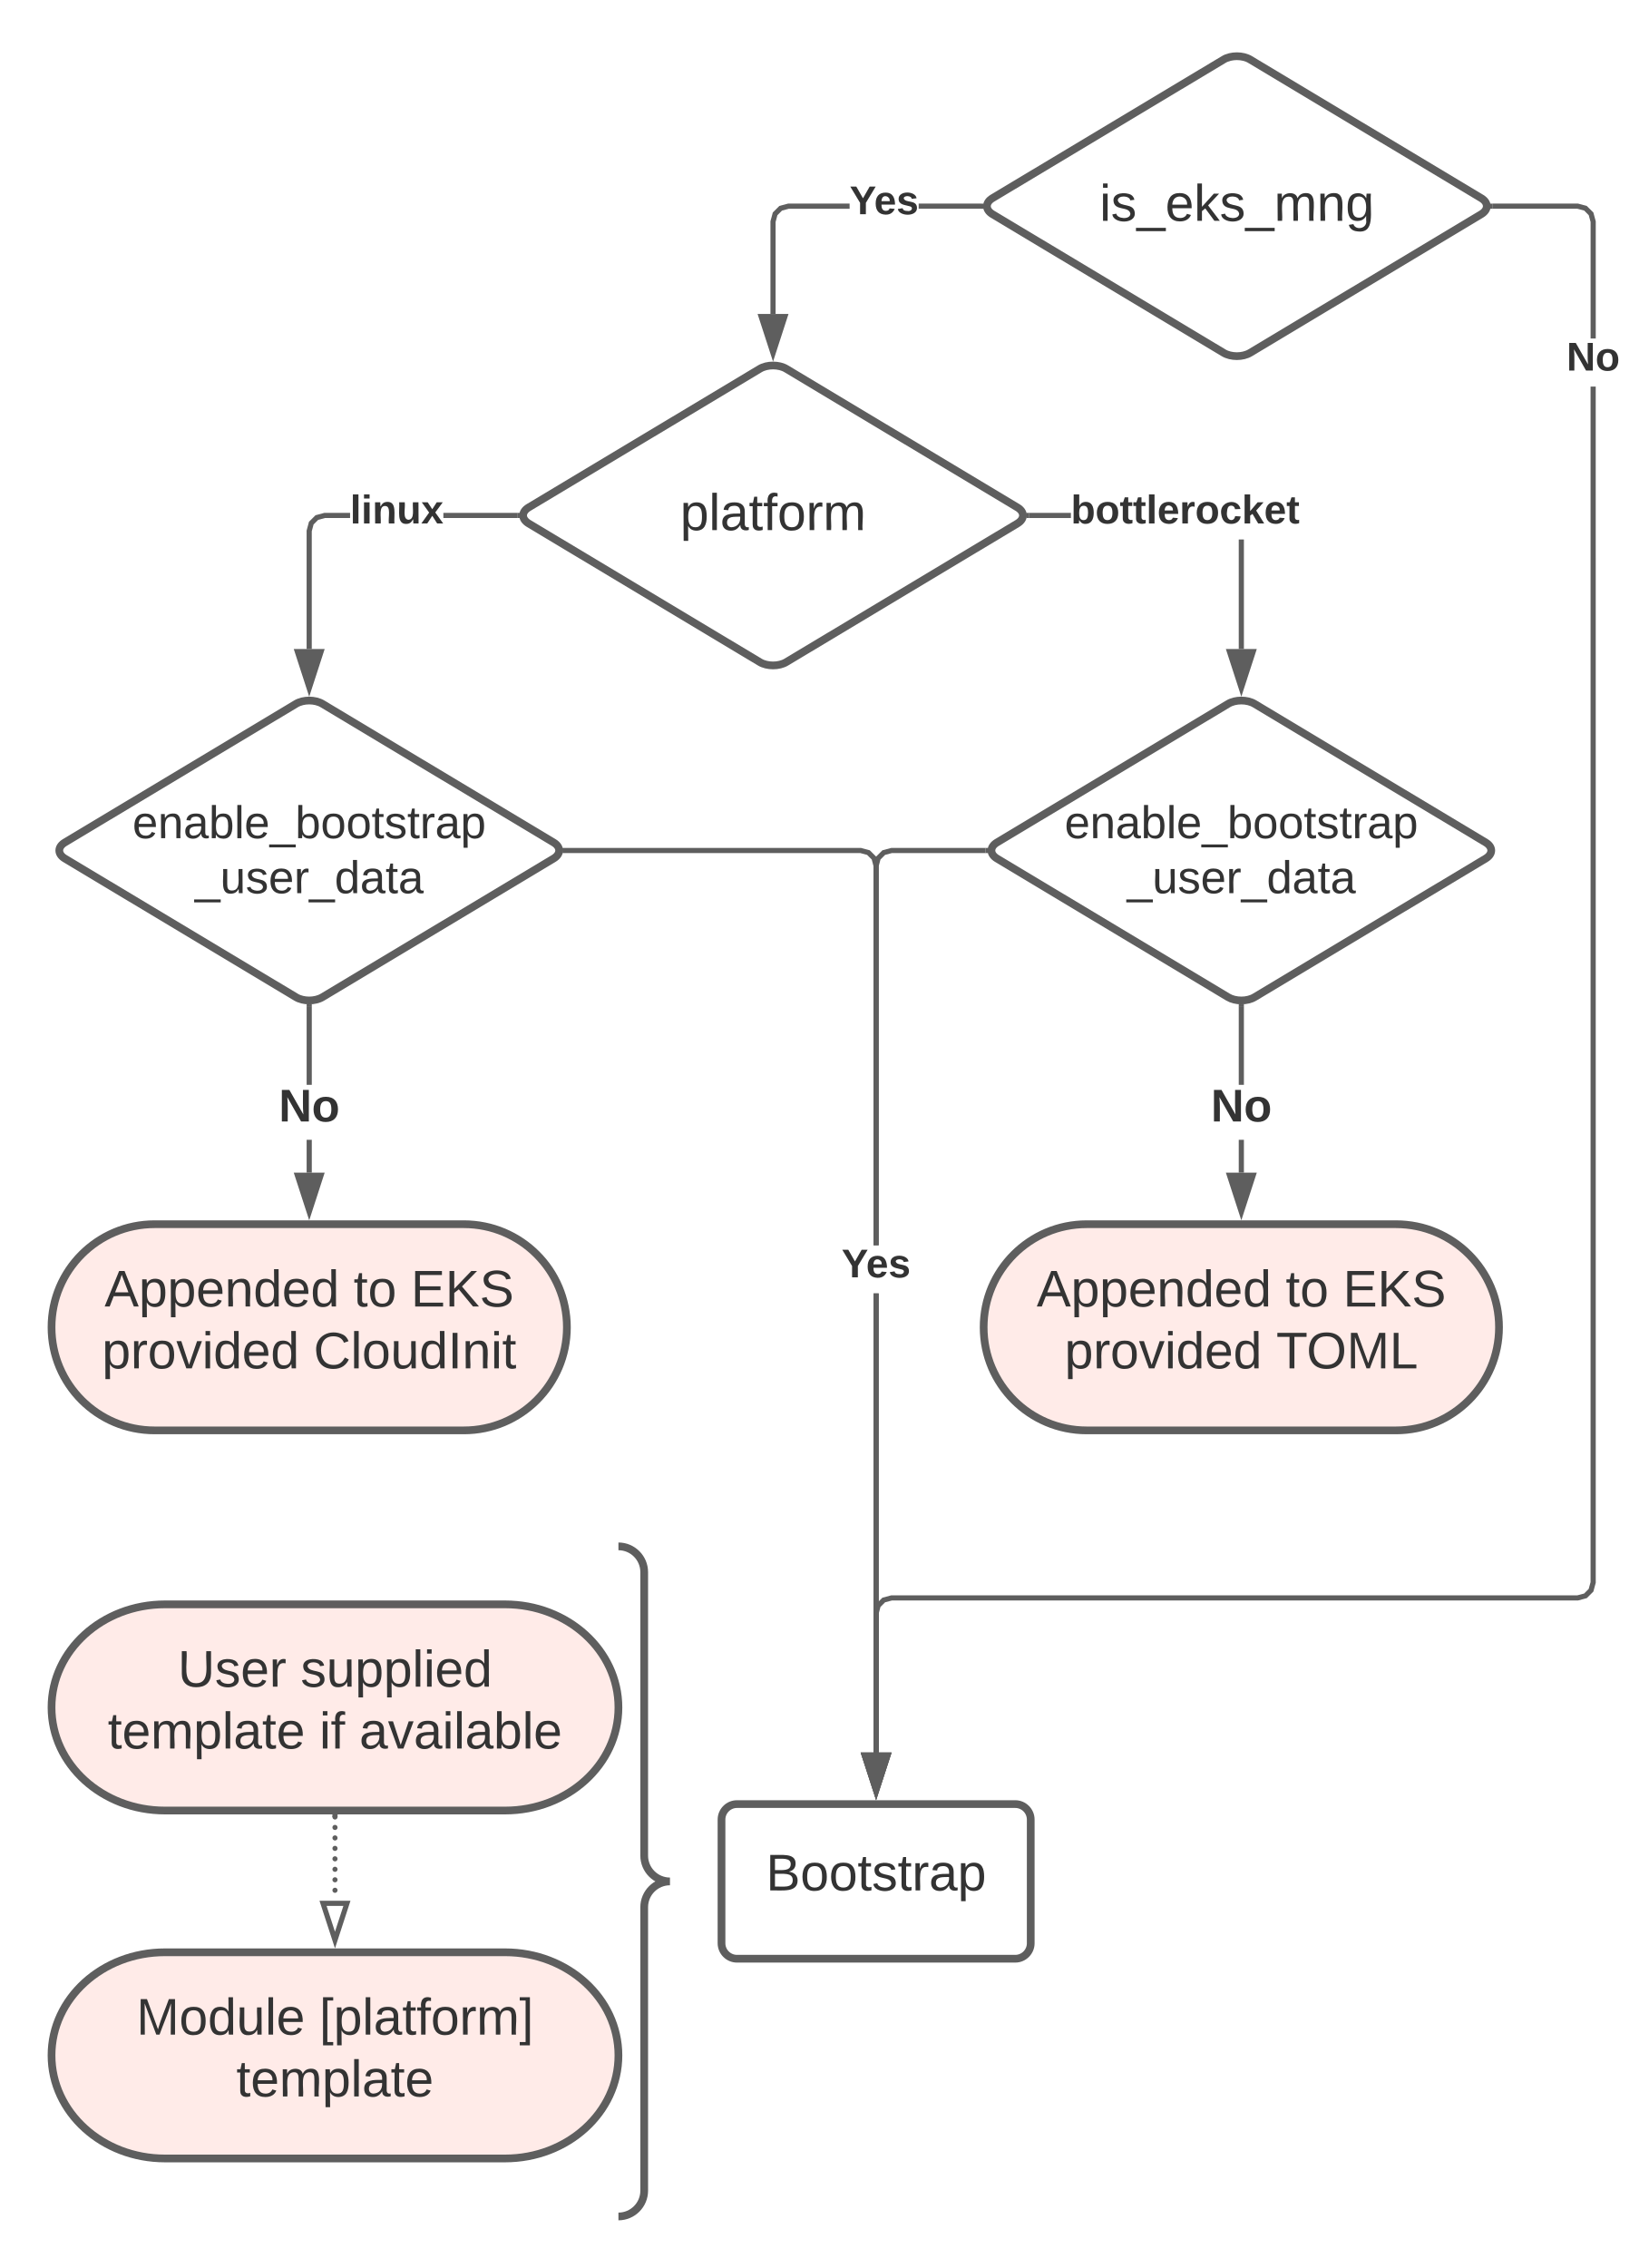
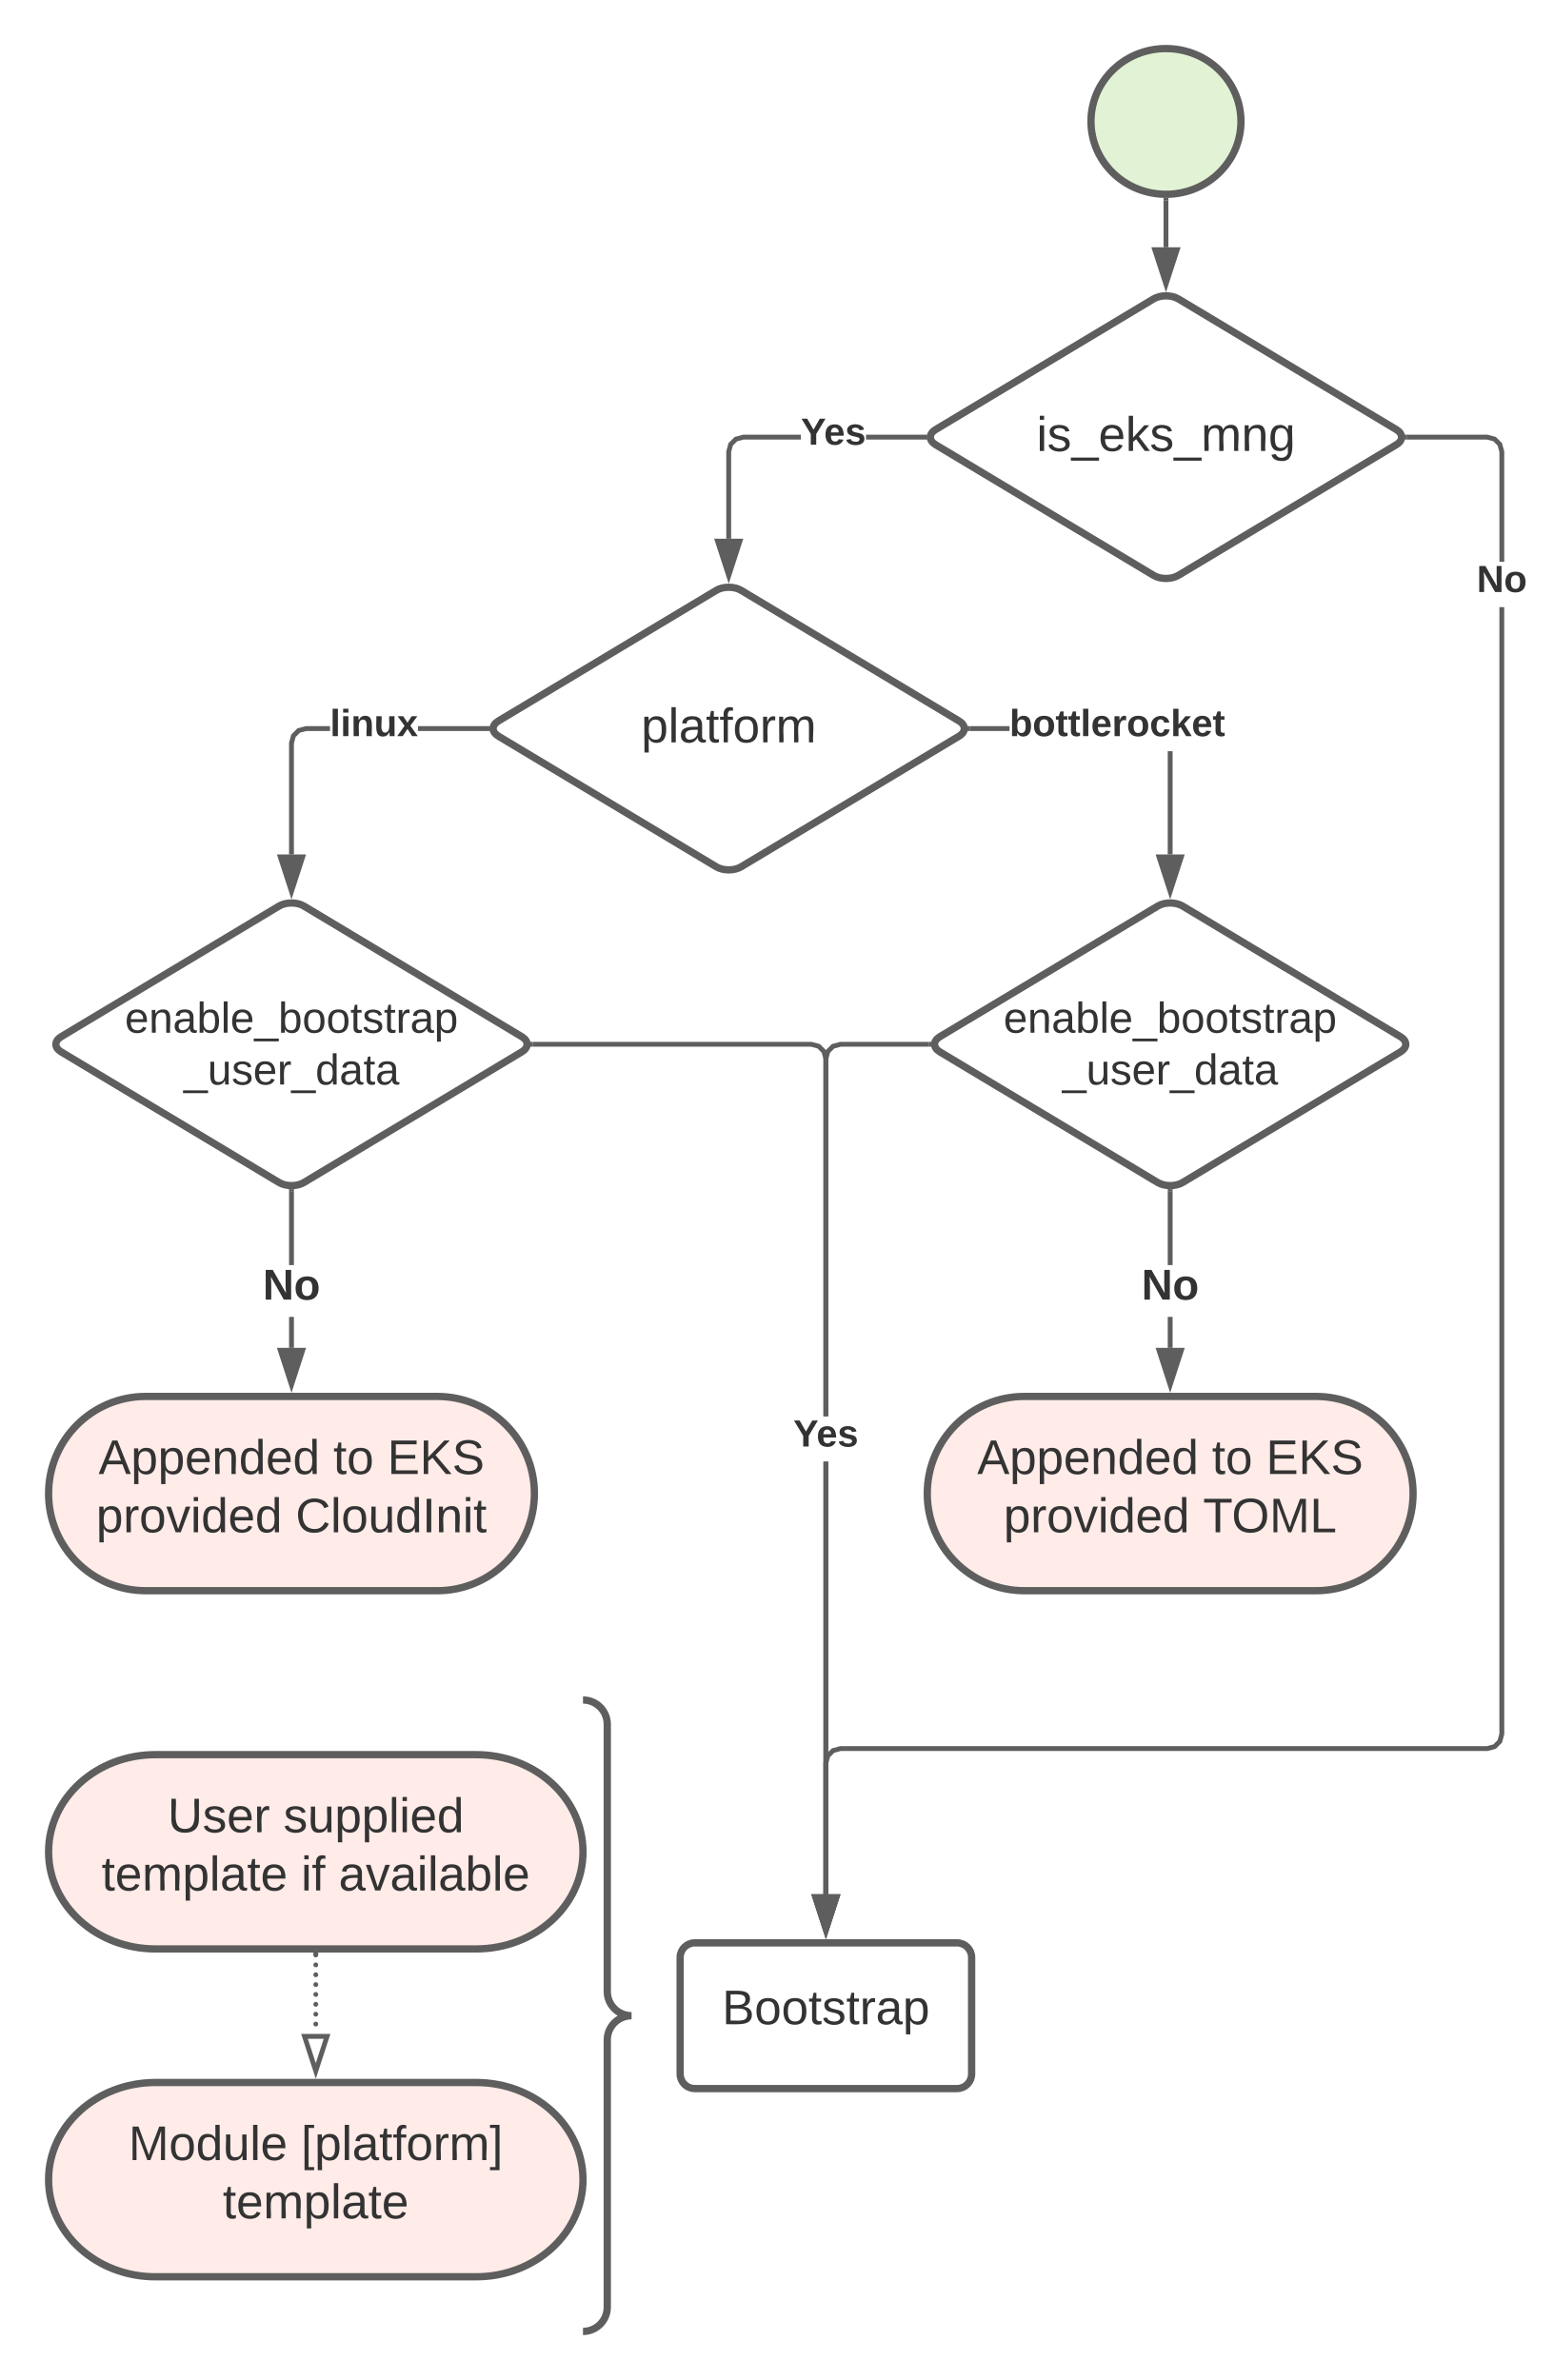
- <svg xmlns="http://www.w3.org/2000/svg" xmlns:ns1="lucid" xmlns:xlink="http://www.w3.org/1999/xlink" width="639.59" height="880">
+ <svg xmlns="http://www.w3.org/2000/svg" xmlns:ns1="lucid" xmlns:xlink="http://www.w3.org/1999/xlink" width="639.59" height="980">
  <g transform="translate(-580 0)" ns1:page-tab-id="WugxnWre9wdv">
    <path d="M0 0h1760v1360H0z" fill="#fff" />
-     <path d="M1054.86 23.1c2.84-1.72 7.44-1.72 10.28 0l89.72 53.8c2.84 1.72 2.84 4.48 0 6.2l-89.72 53.8c-2.84 1.72-7.44 1.72-10.28 0l-89.72-53.8c-2.84-1.72-2.84-4.48 0-6.2z" stroke="#5e5e5e" stroke-width="3" fill="#fff" />
-     <use xlink:href="#a" transform="matrix(1,0,0,1,965,25) translate(41.72722 60.6875)" />
-     <path d="M1056.6 273.1c2.83-1.72 7.44-1.72 10.28 0l89.7 53.8c2.85 1.72 2.85 4.48 0 6.2l-89.7 53.8c-2.84 1.72-7.45 1.72-10.3 0l-89.7-53.8c-2.84-1.72-2.84-4.48 0-6.2z" stroke="#5e5e5e" stroke-width="3" fill="#fff" />
-     <use xlink:href="#b" transform="matrix(1,0,0,1,966.7325,275) translate(26.41241 50.23222)" />
-     <use xlink:href="#c" transform="matrix(1,0,0,1,966.7325,275) translate(50.58525 71.56556)" />
-     <path d="M694.86 273.1c2.84-1.72 7.44-1.72 10.28 0l89.72 53.8c2.84 1.72 2.84 4.48 0 6.2l-89.72 53.8c-2.84 1.72-7.44 1.72-10.28 0l-89.72-53.8c-2.84-1.72-2.84-4.48 0-6.2z" stroke="#5e5e5e" stroke-width="3" fill="#fff" />
-     <use xlink:href="#b" transform="matrix(1,0,0,1,605,275) translate(26.41241 50.23222)" />
-     <use xlink:href="#c" transform="matrix(1,0,0,1,605,275) translate(50.58525 71.56556)" />
-     <path d="M1121.73 475c22.1 0 40 17.9 40 40s-17.9 40-40 40h-120c-22.1 0-40-17.9-40-40s17.9-40 40-40z" stroke="#5e5e5e" stroke-width="3" fill="#ffbbb1" fill-opacity=".3" />
-     <use xlink:href="#d" transform="matrix(1,0,0,1,966.7325,480) translate(15.56056 26.9375)" />
-     <use xlink:href="#e" transform="matrix(1,0,0,1,966.7325,480) translate(112.2272 26.9375)" />
-     <use xlink:href="#f" transform="matrix(1,0,0,1,966.7325,480) translate(134.4494 26.9375)" />
-     <use xlink:href="#g" transform="matrix(1,0,0,1,966.7325,480) translate(26.42167 50.9375)" />
-     <use xlink:href="#h" transform="matrix(1,0,0,1,966.7325,480) translate(108.5328 50.9375)" />
-     <path d="M1062.73 455h-2v-12.75h2m0-21.33h-2v-30.24h2" fill="#5e5e5e" />
-     <path d="M1061.96 389.7l.77-.1v1.1h-2v-1.13M1061.73 470.26L1057.1 456h9.27z" fill="#5e5e5e" />
-     <path d="M1061.73 473.5l-6-18.5h12m-9.26 2l3.26 10.03L1065 457" fill="#5e5e5e" />
-     <use xlink:href="#i" transform="matrix(1,0,0,1,1049.93,420.9215) translate(0 14.22222)" />
-     <path d="M760 475c22.1 0 40 17.9 40 40s-17.9 40-40 40H640c-22.1 0-40-17.9-40-40s17.9-40 40-40z" stroke="#5e5e5e" stroke-width="3" fill="#ffbbb1" fill-opacity=".3" />
-     <use xlink:href="#d" transform="matrix(1,0,0,1,605,480) translate(15.56056 26.9375)" />
-     <use xlink:href="#e" transform="matrix(1,0,0,1,605,480) translate(112.2272 26.9375)" />
-     <use xlink:href="#f" transform="matrix(1,0,0,1,605,480) translate(134.4494 26.9375)" />
-     <use xlink:href="#g" transform="matrix(1,0,0,1,605,480) translate(14.58833 50.9375)" />
-     <use xlink:href="#j" transform="matrix(1,0,0,1,605,480) translate(96.69944 50.9375)" />
-     <path d="M701 455h-2v-12.75h2m0-21.33h-2v-30.24h2" fill="#5e5e5e" />
-     <path d="M700.23 389.7l.77-.1v1.1h-2v-1.13M700 470.26L695.36 456h9.28z" fill="#5e5e5e" />
-     <path d="M700 473.5l-6-18.5h12m-9.26 2l3.26 10.03 3.26-10.03" fill="#5e5e5e" />
-     <use xlink:href="#i" transform="matrix(1,0,0,1,688.1975,420.9215) translate(0 14.22222)" />
-     <path d="M820 606c0-3.3 2.7-6 6-6h68c3.3 0 6 2.7 6 6v248c0 3.3-2.7 6-6 6h-68c-3.3 0-6-2.7-6-6z" fill="none" />
-     <path d="M820 860c5.52 0 10-4.48 10-10V740c0-5.52 4.48-10 10-10-5.52 0-10-4.48-10-10V610c0-5.52-4.48-10-10-10" stroke="#5e5e5e" stroke-width="3" fill="none" />
-     <path d="M776 622.5c24.3 0 44 17.9 44 40s-19.7 40-44 40H644c-24.3 0-44-17.9-44-40s19.7-40 44-40z" stroke="#5e5e5e" stroke-width="3" fill="#ffbbb1" fill-opacity=".3" />
-     <use xlink:href="#k" transform="matrix(1,0,0,1,605,627.5) translate(44.005 26.9375)" />
-     <use xlink:href="#l" transform="matrix(1,0,0,1,605,627.5) translate(91.67167 26.9375)" />
-     <use xlink:href="#m" transform="matrix(1,0,0,1,605,627.5) translate(16.83833 50.9375)" />
-     <use xlink:href="#n" transform="matrix(1,0,0,1,605,627.5) translate(98.94944 50.9375)" />
-     <use xlink:href="#o" transform="matrix(1,0,0,1,605,627.5) translate(114.4494 50.9375)" />
-     <path d="M776 757.5c24.3 0 44 17.9 44 40s-19.7 40-44 40H644c-24.3 0-44-17.9-44-40s19.7-40 44-40z" stroke="#5e5e5e" stroke-width="3" fill="#ffbbb1" fill-opacity=".3" />
-     <use xlink:href="#p" transform="matrix(1,0,0,1,605,762.5) translate(27.92167 26.9375)" />
-     <use xlink:href="#q" transform="matrix(1,0,0,1,605,762.5) translate(98.92167 26.9375)" />
-     <use xlink:href="#r" transform="matrix(1,0,0,1,605,762.5) translate(66.72722 50.9375)" />
-     <path d="M711 705c0 .55-.45 1-1 1s-1-.45-1-1 .45-1 1-1 1 .45 1 1zm0 4.06c0 .56-.45 1-1 1s-1-.44-1-1c0-.55.45-1 1-1s1 .45 1 1zm0 4.07c0 .55-.45 1-1 1s-1-.45-1-1c0-.56.45-1 1-1s1 .44 1 1zm0 4.06c0 .54-.45 1-1 1s-1-.46-1-1c0-.57.45-1 1-1s1 .43 1 1zm0 4.05c0 .55-.45 1-1 1s-1-.45-1-1 .45-1 1-1 1 .45 1 1zm0 4.06c0 .56-.45 1-1 1s-1-.44-1-1c0-.54.45-1 1-1s1 .46 1 1zm0 4.07c0 .56-.45 1-1 1s-1-.44-1-1c0-.55.45-1 1-1s1 .45 1 1zm0 4.07c0 .55-.45 1-1 1s-1-.45-1-1c0-.56.45-1 1-1s1 .44 1 1z" fill="#5e5e5e" />
-     <path d="M711 705.03h-2V704h2" fill="#5e5e5e" />
-     <path d="M710 752.76l-4.64-14.26h9.28z" stroke="#5e5e5e" stroke-width="2" fill="#fff" />
-     <path d="M874.86 143.1c2.84-1.72 7.44-1.72 10.28 0l89.72 53.8c2.84 1.72 2.84 4.48 0 6.2l-89.72 53.8c-2.84 1.72-7.44 1.72-10.28 0l-89.72-53.8c-2.84-1.72-2.84-4.48 0-6.2z" stroke="#5e5e5e" stroke-width="3" fill="#fff" />
-     <use xlink:href="#s" transform="matrix(1,0,0,1,785,145) translate(58.97722 60.6875)" />
-     <path d="M715.86 201h-9.73l-2.64.7-1.8 1.8-.7 2.63v45.7h-2v-45.96l.92-3.42 2.53-2.53 3.42-.92h10m64.86 2h-28.66v-2h28.66" fill="#5e5e5e" />
-     <path d="M781.77 201h-1.06v-2h1M700 267.1l-4.64-14.28h9.28z" fill="#5e5e5e" />
-     <path d="M700 270.32l-6-18.5h12m-9.26 2l3.26 10.03 3.26-10.03" fill="#5e5e5e" />
-     <use xlink:href="#t" transform="matrix(1,0,0,1,715.8635,190.6667) translate(0 12.44444)" />
-     <path d="M1062.73 251.82h-2v-42.5h2M979.27 201v-2h16.32v2" fill="#5e5e5e" />
-     <path d="M979.3 201h-1l-.07-2h1.06M1061.73 267.1l-4.63-14.28h9.27z" fill="#5e5e5e" />
-     <path d="M1061.73 270.32l-6-18.5h12m-9.26 2l3.26 10.03 3.26-10.03" fill="#5e5e5e" />
-     <use xlink:href="#u" transform="matrix(1,0,0,1,995.5904,190.6667) translate(0 12.44444)" />
-     <path d="M909.72 81h-23.6l-2.63.7-1.8 1.8-.7 2.63v35.7h-2V85.86l.92-3.42 2.53-2.53 3.42-.92h23.85m51 2h-24.2v-2h24.2M961.77 81h-1.06v-2h1M880 137.1l-4.64-14.28h9.28z" fill="#5e5e5e" />
-     <path d="M880 140.32l-6-18.5h12m-9.26 2l3.26 10.03 3.26-10.03" fill="#5e5e5e" />
-     <use xlink:href="#v" transform="matrix(1,0,0,1,909.7172,70.66667) translate(0 12.44444)" />
-     <path d="M860 706c0-3.3 2.7-6 6-6h108c3.3 0 6 2.7 6 6v48c0 3.3-2.7 6-6 6H866c-3.3 0-6-2.7-6-6z" stroke="#5e5e5e" stroke-width="3" fill="#fff" />
+     <path d="M1054.86 123.1c2.84-1.72 7.44-1.72 10.28 0l89.72 53.8c2.84 1.72 2.84 4.48 0 6.2l-89.72 53.8c-2.84 1.72-7.44 1.72-10.28 0l-89.72-53.8c-2.84-1.72-2.84-4.48 0-6.2z" stroke="#5e5e5e" stroke-width="3" fill="#fff" />
+     <use xlink:href="#a" transform="matrix(1,0,0,1,965,125) translate(41.72722 60.6875)" />
+     <path d="M1056.6 373.1c2.83-1.72 7.44-1.72 10.28 0l89.7 53.8c2.85 1.72 2.85 4.48 0 6.2l-89.7 53.8c-2.84 1.72-7.45 1.72-10.3 0l-89.7-53.8c-2.84-1.72-2.84-4.48 0-6.2z" stroke="#5e5e5e" stroke-width="3" fill="#fff" />
+     <use xlink:href="#b" transform="matrix(1,0,0,1,966.7325,375) translate(26.41241 50.23222)" />
+     <use xlink:href="#c" transform="matrix(1,0,0,1,966.7325,375) translate(50.58525 71.56556)" />
+     <path d="M694.86 373.1c2.84-1.72 7.44-1.72 10.28 0l89.72 53.8c2.84 1.72 2.84 4.48 0 6.2l-89.72 53.8c-2.84 1.72-7.44 1.72-10.28 0l-89.72-53.8c-2.84-1.72-2.84-4.48 0-6.2z" stroke="#5e5e5e" stroke-width="3" fill="#fff" />
+     <use xlink:href="#b" transform="matrix(1,0,0,1,605,375) translate(26.41241 50.23222)" />
+     <use xlink:href="#c" transform="matrix(1,0,0,1,605,375) translate(50.58525 71.56556)" />
+     <path d="M1121.73 575c22.1 0 40 17.9 40 40s-17.9 40-40 40h-120c-22.1 0-40-17.9-40-40s17.9-40 40-40z" stroke="#5e5e5e" stroke-width="3" fill="#ffbbb1" fill-opacity=".3" />
+     <use xlink:href="#d" transform="matrix(1,0,0,1,966.7325,580) translate(15.56056 26.9375)" />
+     <use xlink:href="#e" transform="matrix(1,0,0,1,966.7325,580) translate(112.2272 26.9375)" />
+     <use xlink:href="#f" transform="matrix(1,0,0,1,966.7325,580) translate(134.4494 26.9375)" />
+     <use xlink:href="#g" transform="matrix(1,0,0,1,966.7325,580) translate(26.42167 50.9375)" />
+     <use xlink:href="#h" transform="matrix(1,0,0,1,966.7325,580) translate(108.5328 50.9375)" />
+     <path d="M1062.73 555h-2v-12.75h2m0-21.33h-2v-30.24h2" fill="#5e5e5e" />
+     <path d="M1061.96 489.7l.77-.1v1.1h-2v-1.13M1061.73 570.26L1057.1 556h9.27z" fill="#5e5e5e" />
+     <path d="M1061.73 573.5l-6-18.5h12m-9.26 2l3.26 10.03L1065 557" fill="#5e5e5e" />
+     <use xlink:href="#i" transform="matrix(1,0,0,1,1049.93,520.9215) translate(0 14.22222)" />
+     <path d="M760 575c22.1 0 40 17.9 40 40s-17.9 40-40 40H640c-22.1 0-40-17.9-40-40s17.9-40 40-40z" stroke="#5e5e5e" stroke-width="3" fill="#ffbbb1" fill-opacity=".3" />
+     <use xlink:href="#d" transform="matrix(1,0,0,1,605,580) translate(15.56056 26.9375)" />
+     <use xlink:href="#e" transform="matrix(1,0,0,1,605,580) translate(112.2272 26.9375)" />
+     <use xlink:href="#f" transform="matrix(1,0,0,1,605,580) translate(134.4494 26.9375)" />
+     <use xlink:href="#g" transform="matrix(1,0,0,1,605,580) translate(14.58833 50.9375)" />
+     <use xlink:href="#j" transform="matrix(1,0,0,1,605,580) translate(96.69944 50.9375)" />
+     <path d="M701 555h-2v-12.75h2m0-21.33h-2v-30.24h2" fill="#5e5e5e" />
+     <path d="M700.23 489.7l.77-.1v1.1h-2v-1.13M700 570.26L695.36 556h9.28z" fill="#5e5e5e" />
+     <path d="M700 573.5l-6-18.5h12m-9.26 2l3.26 10.03 3.26-10.03" fill="#5e5e5e" />
+     <use xlink:href="#i" transform="matrix(1,0,0,1,688.1975,520.9215) translate(0 14.22222)" />
+     <path d="M820 706c0-3.3 2.7-6 6-6h68c3.3 0 6 2.7 6 6v248c0 3.3-2.7 6-6 6h-68c-3.3 0-6-2.7-6-6z" fill="none" />
+     <path d="M820 960c5.52 0 10-4.48 10-10V840c0-5.52 4.48-10 10-10-5.52 0-10-4.48-10-10V710c0-5.52-4.48-10-10-10" stroke="#5e5e5e" stroke-width="3" fill="none" />
+     <path d="M776 722.5c24.3 0 44 17.9 44 40s-19.7 40-44 40H644c-24.3 0-44-17.9-44-40s19.7-40 44-40z" stroke="#5e5e5e" stroke-width="3" fill="#ffbbb1" fill-opacity=".3" />
+     <use xlink:href="#k" transform="matrix(1,0,0,1,605,727.5) translate(44.005 26.9375)" />
+     <use xlink:href="#l" transform="matrix(1,0,0,1,605,727.5) translate(91.67167 26.9375)" />
+     <use xlink:href="#m" transform="matrix(1,0,0,1,605,727.5) translate(16.83833 50.9375)" />
+     <use xlink:href="#n" transform="matrix(1,0,0,1,605,727.5) translate(98.94944 50.9375)" />
+     <use xlink:href="#o" transform="matrix(1,0,0,1,605,727.5) translate(114.4494 50.9375)" />
+     <path d="M776 857.5c24.3 0 44 17.9 44 40s-19.7 40-44 40H644c-24.3 0-44-17.9-44-40s19.7-40 44-40z" stroke="#5e5e5e" stroke-width="3" fill="#ffbbb1" fill-opacity=".3" />
+     <use xlink:href="#p" transform="matrix(1,0,0,1,605,862.5) translate(27.92167 26.9375)" />
+     <use xlink:href="#q" transform="matrix(1,0,0,1,605,862.5) translate(98.92167 26.9375)" />
+     <use xlink:href="#r" transform="matrix(1,0,0,1,605,862.5) translate(66.72722 50.9375)" />
+     <path d="M711 805c0 .55-.45 1-1 1s-1-.45-1-1 .45-1 1-1 1 .45 1 1zm0 4.06c0 .56-.45 1-1 1s-1-.44-1-1c0-.55.45-1 1-1s1 .45 1 1zm0 4.07c0 .55-.45 1-1 1s-1-.45-1-1c0-.56.45-1 1-1s1 .44 1 1zm0 4.06c0 .54-.45 1-1 1s-1-.46-1-1c0-.57.45-1 1-1s1 .43 1 1zm0 4.05c0 .55-.45 1-1 1s-1-.45-1-1 .45-1 1-1 1 .45 1 1zm0 4.06c0 .56-.45 1-1 1s-1-.44-1-1c0-.54.45-1 1-1s1 .46 1 1zm0 4.07c0 .56-.45 1-1 1s-1-.44-1-1c0-.55.45-1 1-1s1 .45 1 1zm0 4.07c0 .55-.45 1-1 1s-1-.45-1-1c0-.56.45-1 1-1s1 .44 1 1z" fill="#5e5e5e" />
+     <path d="M711 805.03h-2V804h2" fill="#5e5e5e" />
+     <path d="M710 852.76l-4.64-14.26h9.28z" stroke="#5e5e5e" stroke-width="2" fill="#fff" />
+     <path d="M874.86 243.1c2.84-1.72 7.44-1.72 10.28 0l89.72 53.8c2.84 1.72 2.84 4.48 0 6.2l-89.72 53.8c-2.84 1.72-7.44 1.72-10.28 0l-89.72-53.8c-2.84-1.72-2.84-4.48 0-6.2z" stroke="#5e5e5e" stroke-width="3" fill="#fff" />
+     <use xlink:href="#s" transform="matrix(1,0,0,1,785,245) translate(58.97722 60.6875)" />
+     <path d="M715.86 301h-9.73l-2.64.7-1.8 1.8-.7 2.63v45.7h-2v-45.96l.92-3.42 2.53-2.53 3.42-.92h10m64.86 2h-28.66v-2h28.66" fill="#5e5e5e" />
+     <path d="M781.77 301h-1.06v-2h1M700 367.1l-4.64-14.28h9.28z" fill="#5e5e5e" />
+     <path d="M700 370.32l-6-18.5h12m-9.26 2l3.26 10.03 3.26-10.03" fill="#5e5e5e" />
+     <use xlink:href="#t" transform="matrix(1,0,0,1,715.8635,290.6667) translate(0 12.44444)" />
+     <path d="M1062.73 351.82h-2v-42.5h2M979.27 301v-2h16.32v2" fill="#5e5e5e" />
+     <path d="M979.3 301h-1l-.07-2h1.06M1061.73 367.1l-4.63-14.28h9.27z" fill="#5e5e5e" />
+     <path d="M1061.73 370.32l-6-18.5h12m-9.26 2l3.26 10.03 3.26-10.03" fill="#5e5e5e" />
+     <use xlink:href="#u" transform="matrix(1,0,0,1,995.5904,290.6667) translate(0 12.44444)" />
+     <path d="M909.72 181h-23.6l-2.63.7-1.8 1.8-.7 2.63v35.7h-2v-35.96l.92-3.42 2.53-2.53 3.42-.92h23.85m51 2h-24.2v-2h24.2M961.77 181h-1.06v-2h1M880 237.1l-4.64-14.28h9.28z" fill="#5e5e5e" />
+     <path d="M880 240.32l-6-18.5h12m-9.26 2l3.26 10.03 3.26-10.03" fill="#5e5e5e" />
+     <use xlink:href="#v" transform="matrix(1,0,0,1,909.7172,170.6667) translate(0 12.44444)" />
+     <path d="M860 806c0-3.3 2.7-6 6-6h108c3.3 0 6 2.7 6 6v48c0 3.3-2.7 6-6 6H866c-3.3 0-6-2.7-6-6z" stroke="#5e5e5e" stroke-width="3" fill="#fff" />
+     <use xlink:href="#w" transform="matrix(1,0,0,1,865,805) translate(12.25 28.5)" />
+     <path d="M1199.27 714.13l-.93 3.42-2.53 2.53-3.4.92H926.13l-2.64.7-1.8 1.8-.7 2.63V780h-2v-54.13l.92-3.42 2.53-2.53 3.42-.92h266.26l2.64-.7 1.78-1.8.72-2.63V250h2m-3.46-70.08l2.54 2.53.93 3.42v45.47h-2v-45.2l-.72-2.65-1.78-1.8-2.64-.7h-32.86v-2h33.13" fill="#5e5e5e" />
+     <path d="M1159.3 181h-1l-.07-2h1.06M920 795.26L915.36 781h9.28z" fill="#5e5e5e" />
+     <path d="M920 798.5l-6-18.5h12m-9.26 2l3.26 10.03 3.26-10.03" fill="#5e5e5e" />
    <g>
-       <use xlink:href="#w" transform="matrix(1,0,0,1,865,705) translate(12.25 28.5)" />
+       <use xlink:href="#x" transform="matrix(1,0,0,1,1187.938,231.3386) translate(0 12.44444)" />
    </g>
-     <path d="M1199.27 614.13l-.93 3.42-2.53 2.53-3.4.92H926.13l-2.64.7-1.8 1.8-.7 2.63V680h-2v-54.13l.92-3.42 2.53-2.53 3.42-.92h266.26l2.64-.7 1.78-1.8.72-2.63V150h2m-3.46-70.08l2.54 2.53.93 3.42v45.47h-2v-45.2l-.72-2.65-1.78-1.8-2.64-.7h-32.86v-2h33.13" fill="#5e5e5e" />
-     <path d="M1159.3 81h-1l-.07-2h1.06M920 695.26L915.36 681h9.28z" fill="#5e5e5e" />
-     <path d="M920 698.5l-6-18.5h12m-9.26 2l3.26 10.03 3.26-10.03" fill="#5e5e5e" />
+     <path d="M921 780h-2V601.85h2m-3.45-171.93l2.53 2.53.92 3.42v147.3h-2V436.14l-.7-2.64-1.8-1.8-2.63-.7h-114.6v-2h114.86" fill="#5e5e5e" />
+     <path d="M799.3 431h-1l-.07-2h1.06M920 795.26L915.36 781h9.28z" fill="#5e5e5e" />
+     <path d="M920 798.5l-6-18.5h12m-9.26 2l3.26 10.03 3.26-10.03M921 780h-2V601.85h2M962.47 431h-36.34l-2.64.7-1.8 1.8-.7 2.63v147.05h-2v-147.3l.92-3.43 2.53-2.53 3.42-.92h36.6" fill="#5e5e5e" />
+     <path d="M963.5 431h-1.06v-2h1M920 795.26L915.36 781h9.28z" fill="#5e5e5e" />
+     <path d="M920 798.5l-6-18.5h12m-9.26 2l3.26 10.03 3.26-10.03" fill="#5e5e5e" />
    <g>
-       <use xlink:href="#x" transform="matrix(1,0,0,1,1187.938,131.3386) translate(0 12.44444)" />
+       <use xlink:href="#v" transform="matrix(1,0,0,1,906.6049,583.183) translate(0 12.44444)" />
    </g>
-     <path d="M921 680h-2V501.85h2m-3.45-171.93l2.53 2.53.92 3.42v147.3h-2V336.14l-.7-2.64-1.8-1.8-2.63-.7h-114.6v-2h114.86" fill="#5e5e5e" />
-     <path d="M799.3 331h-1l-.07-2h1.06M920 695.26L915.36 681h9.28z" fill="#5e5e5e" />
-     <path d="M920 698.5l-6-18.5h12m-9.26 2l3.26 10.03 3.26-10.03M921 680h-2V501.85h2M962.47 331h-36.34l-2.64.7-1.8 1.8-.7 2.63v147.05h-2v-147.3l.92-3.43 2.53-2.53 3.42-.92h36.6" fill="#5e5e5e" />
-     <path d="M963.5 331h-1.06v-2h1M920 695.26L915.36 681h9.28z" fill="#5e5e5e" />
-     <path d="M920 698.5l-6-18.5h12m-9.26 2l3.26 10.03 3.26-10.03" fill="#5e5e5e" />
-     <g>
-       <use xlink:href="#v" transform="matrix(1,0,0,1,906.6049,483.183) translate(0 12.44444)" />
-     </g>
+     <path d="M1090.87 50c0 16.57-13.82 30-30.87 30s-30.87-13.43-30.87-30 13.82-30 30.87-30 30.87 13.43 30.87 30z" stroke="#5e5e5e" stroke-width="3" fill="#c7e8ac" fill-opacity=".5" />
+     <path d="M1060 82.5v19.32" stroke="#5e5e5e" stroke-width="2" fill="none" />
+     <path d="M1059.98 81.5l1.02-.05v1.08h-2v-1.1" fill="#5e5e5e" />
+     <path d="M1060 117.1l-4.64-14.28h9.28z" stroke="#5e5e5e" stroke-width="2" fill="#5e5e5e" />
    <defs>
      <path fill="#333" d="M24-231v-30h32v30H24zM24 0v-190h32V0H24" id="y" />
      <path fill="#333" d="M135-143c-3-34-86-38-87 0 15 53 115 12 119 90S17 21 10-45l28-5c4 36 97 45 98 0-10-56-113-15-118-90-4-57 82-63 122-42 12 7 21 19 24 35" id="z" />
      <path fill="#333" d="M-5 72V49h209v23H-5" id="A" />
      <path fill="#333" d="M100-194c63 0 86 42 84 106H49c0 40 14 67 53 68 26 1 43-12 49-29l28 8c-11 28-37 45-77 45C44 4 14-33 15-96c1-61 26-98 85-98zm52 81c6-60-76-77-97-28-3 7-6 17-6 28h103" id="B" />
      <path fill="#333" d="M143 0L79-87 56-68V0H24v-261h32v163l83-92h37l-77 82L181 0h-38" id="C" />
      <path fill="#333" d="M210-169c-67 3-38 105-44 169h-31v-121c0-29-5-50-35-48C34-165 62-65 56 0H25l-1-190h30c1 10-1 24 2 32 10-44 99-50 107 0 11-21 27-35 58-36 85-2 47 119 55 194h-31v-121c0-29-5-49-35-48" id="D" />
      <path fill="#333" d="M117-194c89-4 53 116 60 194h-32v-121c0-31-8-49-39-48C34-167 62-67 57 0H25l-1-190h30c1 10-1 24 2 32 11-22 29-35 61-36" id="E" />
      <path fill="#333" d="M177-190C167-65 218 103 67 71c-23-6-38-20-44-43l32-5c15 47 100 32 89-28v-30C133-14 115 1 83 1 29 1 15-40 15-95c0-56 16-97 71-98 29-1 48 16 59 35 1-10 0-23 2-32h30zM94-22c36 0 50-32 50-73 0-42-14-75-50-75-39 0-46 34-46 75s6 73 46 73" id="F" />
      <g id="a">
        <use transform="matrix(0.05555556,0,0,0.05555556,0,0)" xlink:href="#y" />
        <use transform="matrix(0.05555556,0,0,0.05555556,4.388889,0)" xlink:href="#z" />
        <use transform="matrix(0.05555556,0,0,0.05555556,14.38889,0)" xlink:href="#A" />
        <use transform="matrix(0.05555556,0,0,0.05555556,25.5,0)" xlink:href="#B" />
        <use transform="matrix(0.05555556,0,0,0.05555556,36.61111,0)" xlink:href="#C" />
        <use transform="matrix(0.05555556,0,0,0.05555556,46.61111,0)" xlink:href="#z" />
        <use transform="matrix(0.05555556,0,0,0.05555556,56.61111,0)" xlink:href="#A" />
        <use transform="matrix(0.05555556,0,0,0.05555556,67.72222,0)" xlink:href="#D" />
        <use transform="matrix(0.05555556,0,0,0.05555556,84.33333,0)" xlink:href="#E" />
        <use transform="matrix(0.05555556,0,0,0.05555556,95.44444,0)" xlink:href="#F" />
      </g>
      <path fill="#333" d="M141-36C126-15 110 5 73 4 37 3 15-17 15-53c-1-64 63-63 125-63 3-35-9-54-41-54-24 1-41 7-42 31l-33-3c5-37 33-52 76-52 45 0 72 20 72 64v82c-1 20 7 32 28 27v20c-31 9-61-2-59-35zM48-53c0 20 12 33 32 33 41-3 63-29 60-74-43 2-92-5-92 41" id="G" />
      <path fill="#333" d="M115-194c53 0 69 39 70 98 0 66-23 100-70 100C84 3 66-7 56-30L54 0H23l1-261h32v101c10-23 28-34 59-34zm-8 174c40 0 45-34 45-75 0-40-5-75-45-74-42 0-51 32-51 76 0 43 10 73 51 73" id="H" />
      <path fill="#333" d="M24 0v-261h32V0H24" id="I" />
      <path fill="#333" d="M100-194c62-1 85 37 85 99 1 63-27 99-86 99S16-35 15-95c0-66 28-99 85-99zM99-20c44 1 53-31 53-75 0-43-8-75-51-75s-53 32-53 75 10 74 51 75" id="J" />
      <path fill="#333" d="M59-47c-2 24 18 29 38 22v24C64 9 27 4 27-40v-127H5v-23h24l9-43h21v43h35v23H59v120" id="K" />
      <path fill="#333" d="M114-163C36-179 61-72 57 0H25l-1-190h30c1 12-1 29 2 39 6-27 23-49 58-41v29" id="L" />
      <path fill="#333" d="M115-194c55 1 70 41 70 98S169 2 115 4C84 4 66-9 55-30l1 105H24l-1-265h31l2 30c10-21 28-34 59-34zm-8 174c40 0 45-34 45-75s-6-73-45-74c-42 0-51 32-51 76 0 43 10 73 51 73" id="M" />
      <g id="b">
        <use transform="matrix(0.04938272,0,0,0.04938272,0,0)" xlink:href="#B" />
        <use transform="matrix(0.04938272,0,0,0.04938272,9.876543,0)" xlink:href="#E" />
        <use transform="matrix(0.04938272,0,0,0.04938272,19.75309,0)" xlink:href="#G" />
        <use transform="matrix(0.04938272,0,0,0.04938272,29.62963,0)" xlink:href="#H" />
        <use transform="matrix(0.04938272,0,0,0.04938272,39.50617,0)" xlink:href="#I" />
        <use transform="matrix(0.04938272,0,0,0.04938272,43.40741,0)" xlink:href="#B" />
        <use transform="matrix(0.04938272,0,0,0.04938272,53.28395,0)" xlink:href="#A" />
        <use transform="matrix(0.04938272,0,0,0.04938272,63.16049,0)" xlink:href="#H" />
        <use transform="matrix(0.04938272,0,0,0.04938272,73.03704,0)" xlink:href="#J" />
        <use transform="matrix(0.04938272,0,0,0.04938272,82.91358,0)" xlink:href="#J" />
        <use transform="matrix(0.04938272,0,0,0.04938272,92.79012,0)" xlink:href="#K" />
        <use transform="matrix(0.04938272,0,0,0.04938272,97.7284,0)" xlink:href="#z" />
        <use transform="matrix(0.04938272,0,0,0.04938272,106.6173,0)" xlink:href="#K" />
        <use transform="matrix(0.04938272,0,0,0.04938272,111.5556,0)" xlink:href="#L" />
        <use transform="matrix(0.04938272,0,0,0.04938272,117.4321,0)" xlink:href="#G" />
        <use transform="matrix(0.04938272,0,0,0.04938272,127.3086,0)" xlink:href="#M" />
      </g>
      <path fill="#333" d="M84 4C-5 8 30-112 23-190h32v120c0 31 7 50 39 49 72-2 45-101 50-169h31l1 190h-30c-1-10 1-25-2-33-11 22-28 36-60 37" id="N" />
      <path fill="#333" d="M85-194c31 0 48 13 60 33l-1-100h32l1 261h-30c-2-10 0-23-3-31C134-8 116 4 85 4 32 4 16-35 15-94c0-66 23-100 70-100zm9 24c-40 0-46 34-46 75 0 40 6 74 45 74 42 0 51-32 51-76 0-42-9-74-50-73" id="O" />
      <g id="c">
        <use transform="matrix(0.04938272,0,0,0.04938272,0,0)" xlink:href="#A" />
        <use transform="matrix(0.04938272,0,0,0.04938272,9.876543,0)" xlink:href="#N" />
        <use transform="matrix(0.04938272,0,0,0.04938272,19.75309,0)" xlink:href="#z" />
        <use transform="matrix(0.04938272,0,0,0.04938272,28.64198,0)" xlink:href="#B" />
        <use transform="matrix(0.04938272,0,0,0.04938272,38.51852,0)" xlink:href="#L" />
        <use transform="matrix(0.04938272,0,0,0.04938272,44.39506,0)" xlink:href="#A" />
        <use transform="matrix(0.04938272,0,0,0.04938272,54.2716,0)" xlink:href="#O" />
        <use transform="matrix(0.04938272,0,0,0.04938272,64.14815,0)" xlink:href="#G" />
        <use transform="matrix(0.04938272,0,0,0.04938272,74.02469,0)" xlink:href="#K" />
        <use transform="matrix(0.04938272,0,0,0.04938272,78.96296,0)" xlink:href="#G" />
      </g>
      <path fill="#333" d="M205 0l-28-72H64L36 0H1l101-248h38L239 0h-34zm-38-99l-47-123c-12 45-31 82-46 123h93" id="P" />
      <g id="d">
        <use transform="matrix(0.05555556,0,0,0.05555556,0,0)" xlink:href="#P" />
        <use transform="matrix(0.05555556,0,0,0.05555556,13.33333,0)" xlink:href="#M" />
        <use transform="matrix(0.05555556,0,0,0.05555556,24.44444,0)" xlink:href="#M" />
        <use transform="matrix(0.05555556,0,0,0.05555556,35.55556,0)" xlink:href="#B" />
        <use transform="matrix(0.05555556,0,0,0.05555556,46.66667,0)" xlink:href="#E" />
        <use transform="matrix(0.05555556,0,0,0.05555556,57.77778,0)" xlink:href="#O" />
        <use transform="matrix(0.05555556,0,0,0.05555556,68.88889,0)" xlink:href="#B" />
        <use transform="matrix(0.05555556,0,0,0.05555556,80,0)" xlink:href="#O" />
      </g>
      <g id="e">
        <use transform="matrix(0.05555556,0,0,0.05555556,0,0)" xlink:href="#K" />
        <use transform="matrix(0.05555556,0,0,0.05555556,5.555556,0)" xlink:href="#J" />
      </g>
      <path fill="#333" d="M30 0v-248h187v28H63v79h144v27H63v87h162V0H30" id="Q" />
      <path fill="#333" d="M194 0L95-120 63-95V0H30v-248h33v124l119-124h40L117-140 236 0h-42" id="R" />
      <path fill="#333" d="M185-189c-5-48-123-54-124 2 14 75 158 14 163 119 3 78-121 87-175 55-17-10-28-26-33-46l33-7c5 56 141 63 141-1 0-78-155-14-162-118-5-82 145-84 179-34 5 7 8 16 11 25" id="S" />
      <g id="f">
        <use transform="matrix(0.05555556,0,0,0.05555556,0,0)" xlink:href="#Q" />
        <use transform="matrix(0.05555556,0,0,0.05555556,13.33333,0)" xlink:href="#R" />
        <use transform="matrix(0.05555556,0,0,0.05555556,26.66667,0)" xlink:href="#S" />
      </g>
      <path fill="#333" d="M108 0H70L1-190h34L89-25l56-165h34" id="T" />
      <g id="g">
        <use transform="matrix(0.05555556,0,0,0.05555556,0,0)" xlink:href="#M" />
        <use transform="matrix(0.05555556,0,0,0.05555556,11.11111,0)" xlink:href="#L" />
        <use transform="matrix(0.05555556,0,0,0.05555556,17.72222,0)" xlink:href="#J" />
        <use transform="matrix(0.05555556,0,0,0.05555556,28.83333,0)" xlink:href="#T" />
        <use transform="matrix(0.05555556,0,0,0.05555556,38.83333,0)" xlink:href="#y" />
        <use transform="matrix(0.05555556,0,0,0.05555556,43.22222,0)" xlink:href="#O" />
        <use transform="matrix(0.05555556,0,0,0.05555556,54.33333,0)" xlink:href="#B" />
        <use transform="matrix(0.05555556,0,0,0.05555556,65.44444,0)" xlink:href="#O" />
      </g>
      <path fill="#333" d="M127-220V0H93v-220H8v-28h204v28h-85" id="U" />
      <path fill="#333" d="M140-251c81 0 123 46 123 126C263-46 219 4 140 4 59 4 17-45 17-125s42-126 123-126zm0 227c63 0 89-41 89-101s-29-99-89-99c-61 0-89 39-89 99S79-25 140-24" id="V" />
      <path fill="#333" d="M240 0l2-218c-23 76-54 145-80 218h-23L58-218 59 0H30v-248h44l77 211c21-75 51-140 76-211h43V0h-30" id="W" />
      <path fill="#333" d="M30 0v-248h33v221h125V0H30" id="X" />
      <g id="h">
        <use transform="matrix(0.05555556,0,0,0.05555556,0,0)" xlink:href="#U" />
        <use transform="matrix(0.05555556,0,0,0.05555556,11.77778,0)" xlink:href="#V" />
        <use transform="matrix(0.05555556,0,0,0.05555556,27.33333,0)" xlink:href="#W" />
        <use transform="matrix(0.05555556,0,0,0.05555556,43.94444,0)" xlink:href="#X" />
      </g>
      <path fill="#333" d="M175 0L67-191c6 58 2 128 3 191H24v-248h59L193-55c-6-58-2-129-3-193h46V0h-61" id="Y" />
      <path fill="#333" d="M110-194c64 0 96 36 96 99 0 64-35 99-97 99-61 0-95-36-95-99 0-62 34-99 96-99zm-1 164c35 0 45-28 45-65 0-40-10-65-43-65-34 0-45 26-45 65 0 36 10 65 43 65" id="Z" />
      <g id="i">
        <use transform="matrix(0.04938272,0,0,0.04938272,0,0)" xlink:href="#Y" />
        <use transform="matrix(0.04938272,0,0,0.04938272,12.79012,0)" xlink:href="#Z" />
      </g>
      <path fill="#333" d="M212-179c-10-28-35-45-73-45-59 0-87 40-87 99 0 60 29 101 89 101 43 0 62-24 78-52l27 14C228-24 195 4 139 4 59 4 22-46 18-125c-6-104 99-153 187-111 19 9 31 26 39 46" id="aa" />
      <path fill="#333" d="M33 0v-248h34V0H33" id="ab" />
      <g id="j">
        <use transform="matrix(0.05555556,0,0,0.05555556,0,0)" xlink:href="#aa" />
        <use transform="matrix(0.05555556,0,0,0.05555556,14.38889,0)" xlink:href="#I" />
        <use transform="matrix(0.05555556,0,0,0.05555556,18.77778,0)" xlink:href="#J" />
        <use transform="matrix(0.05555556,0,0,0.05555556,29.88889,0)" xlink:href="#N" />
        <use transform="matrix(0.05555556,0,0,0.05555556,41,0)" xlink:href="#O" />
        <use transform="matrix(0.05555556,0,0,0.05555556,52.11111,0)" xlink:href="#ab" />
        <use transform="matrix(0.05555556,0,0,0.05555556,57.66667,0)" xlink:href="#E" />
        <use transform="matrix(0.05555556,0,0,0.05555556,68.77778,0)" xlink:href="#y" />
        <use transform="matrix(0.05555556,0,0,0.05555556,73.16667,0)" xlink:href="#K" />
      </g>
      <path fill="#333" d="M232-93c-1 65-40 97-104 97C67 4 28-28 28-90v-158h33c8 89-33 224 67 224 102 0 64-133 71-224h33v155" id="ac" />
      <g id="k">
        <use transform="matrix(0.05555556,0,0,0.05555556,0,0)" xlink:href="#ac" />
        <use transform="matrix(0.05555556,0,0,0.05555556,14.38889,0)" xlink:href="#z" />
        <use transform="matrix(0.05555556,0,0,0.05555556,24.38889,0)" xlink:href="#B" />
        <use transform="matrix(0.05555556,0,0,0.05555556,35.5,0)" xlink:href="#L" />
      </g>
      <g id="l">
        <use transform="matrix(0.05555556,0,0,0.05555556,0,0)" xlink:href="#z" />
        <use transform="matrix(0.05555556,0,0,0.05555556,10,0)" xlink:href="#N" />
        <use transform="matrix(0.05555556,0,0,0.05555556,21.11111,0)" xlink:href="#M" />
        <use transform="matrix(0.05555556,0,0,0.05555556,32.22222,0)" xlink:href="#M" />
        <use transform="matrix(0.05555556,0,0,0.05555556,43.33333,0)" xlink:href="#I" />
        <use transform="matrix(0.05555556,0,0,0.05555556,47.72222,0)" xlink:href="#y" />
        <use transform="matrix(0.05555556,0,0,0.05555556,52.11111,0)" xlink:href="#B" />
        <use transform="matrix(0.05555556,0,0,0.05555556,63.22222,0)" xlink:href="#O" />
      </g>
      <g id="m">
        <use transform="matrix(0.05555556,0,0,0.05555556,0,0)" xlink:href="#K" />
        <use transform="matrix(0.05555556,0,0,0.05555556,5.555556,0)" xlink:href="#B" />
        <use transform="matrix(0.05555556,0,0,0.05555556,16.66667,0)" xlink:href="#D" />
        <use transform="matrix(0.05555556,0,0,0.05555556,33.27778,0)" xlink:href="#M" />
        <use transform="matrix(0.05555556,0,0,0.05555556,44.38889,0)" xlink:href="#I" />
        <use transform="matrix(0.05555556,0,0,0.05555556,48.77778,0)" xlink:href="#G" />
        <use transform="matrix(0.05555556,0,0,0.05555556,59.88889,0)" xlink:href="#K" />
        <use transform="matrix(0.05555556,0,0,0.05555556,65.44444,0)" xlink:href="#B" />
      </g>
      <path fill="#333" d="M101-234c-31-9-42 10-38 44h38v23H63V0H32v-167H5v-23h27c-7-52 17-82 69-68v24" id="ad" />
      <g id="n">
        <use transform="matrix(0.05555556,0,0,0.05555556,0,0)" xlink:href="#y" />
        <use transform="matrix(0.05555556,0,0,0.05555556,4.388889,0)" xlink:href="#ad" />
      </g>
      <g id="o">
        <use transform="matrix(0.05555556,0,0,0.05555556,0,0)" xlink:href="#G" />
        <use transform="matrix(0.05555556,0,0,0.05555556,11.11111,0)" xlink:href="#T" />
        <use transform="matrix(0.05555556,0,0,0.05555556,21.11111,0)" xlink:href="#G" />
        <use transform="matrix(0.05555556,0,0,0.05555556,32.22222,0)" xlink:href="#y" />
        <use transform="matrix(0.05555556,0,0,0.05555556,36.61111,0)" xlink:href="#I" />
        <use transform="matrix(0.05555556,0,0,0.05555556,41,0)" xlink:href="#G" />
        <use transform="matrix(0.05555556,0,0,0.05555556,52.11111,0)" xlink:href="#H" />
        <use transform="matrix(0.05555556,0,0,0.05555556,63.22222,0)" xlink:href="#I" />
        <use transform="matrix(0.05555556,0,0,0.05555556,67.61111,0)" xlink:href="#B" />
      </g>
      <g id="p">
        <use transform="matrix(0.05555556,0,0,0.05555556,0,0)" xlink:href="#W" />
        <use transform="matrix(0.05555556,0,0,0.05555556,16.61111,0)" xlink:href="#J" />
        <use transform="matrix(0.05555556,0,0,0.05555556,27.72222,0)" xlink:href="#O" />
        <use transform="matrix(0.05555556,0,0,0.05555556,38.83333,0)" xlink:href="#N" />
        <use transform="matrix(0.05555556,0,0,0.05555556,49.94444,0)" xlink:href="#I" />
        <use transform="matrix(0.05555556,0,0,0.05555556,54.33333,0)" xlink:href="#B" />
      </g>
      <path fill="#333" d="M26 75v-336h71v23H56V52h41v23H26" id="ae" />
      <path fill="#333" d="M3 75V52h41v-290H3v-23h71V75H3" id="af" />
      <g id="q">
        <use transform="matrix(0.05555556,0,0,0.05555556,0,0)" xlink:href="#ae" />
        <use transform="matrix(0.05555556,0,0,0.05555556,5.555556,0)" xlink:href="#M" />
        <use transform="matrix(0.05555556,0,0,0.05555556,16.66667,0)" xlink:href="#I" />
        <use transform="matrix(0.05555556,0,0,0.05555556,21.05556,0)" xlink:href="#G" />
        <use transform="matrix(0.05555556,0,0,0.05555556,32.16667,0)" xlink:href="#K" />
        <use transform="matrix(0.05555556,0,0,0.05555556,37.72222,0)" xlink:href="#ad" />
        <use transform="matrix(0.05555556,0,0,0.05555556,43.27778,0)" xlink:href="#J" />
        <use transform="matrix(0.05555556,0,0,0.05555556,54.38889,0)" xlink:href="#L" />
        <use transform="matrix(0.05555556,0,0,0.05555556,61,0)" xlink:href="#D" />
        <use transform="matrix(0.05555556,0,0,0.05555556,77.61111,0)" xlink:href="#af" />
      </g>
      <g id="r">
        <use transform="matrix(0.05555556,0,0,0.05555556,0,0)" xlink:href="#K" />
        <use transform="matrix(0.05555556,0,0,0.05555556,5.555556,0)" xlink:href="#B" />
        <use transform="matrix(0.05555556,0,0,0.05555556,16.66667,0)" xlink:href="#D" />
        <use transform="matrix(0.05555556,0,0,0.05555556,33.27778,0)" xlink:href="#M" />
        <use transform="matrix(0.05555556,0,0,0.05555556,44.38889,0)" xlink:href="#I" />
        <use transform="matrix(0.05555556,0,0,0.05555556,48.77778,0)" xlink:href="#G" />
        <use transform="matrix(0.05555556,0,0,0.05555556,59.88889,0)" xlink:href="#K" />
        <use transform="matrix(0.05555556,0,0,0.05555556,65.44444,0)" xlink:href="#B" />
      </g>
      <g id="s">
        <use transform="matrix(0.05555556,0,0,0.05555556,0,0)" xlink:href="#M" />
        <use transform="matrix(0.05555556,0,0,0.05555556,11.11111,0)" xlink:href="#I" />
        <use transform="matrix(0.05555556,0,0,0.05555556,15.5,0)" xlink:href="#G" />
        <use transform="matrix(0.05555556,0,0,0.05555556,26.61111,0)" xlink:href="#K" />
        <use transform="matrix(0.05555556,0,0,0.05555556,32.16667,0)" xlink:href="#ad" />
        <use transform="matrix(0.05555556,0,0,0.05555556,37.72222,0)" xlink:href="#J" />
        <use transform="matrix(0.05555556,0,0,0.05555556,48.83333,0)" xlink:href="#L" />
        <use transform="matrix(0.05555556,0,0,0.05555556,55.44444,0)" xlink:href="#D" />
      </g>
      <path fill="#333" d="M25 0v-261h50V0H25" id="ag" />
      <path fill="#333" d="M25-224v-37h50v37H25zM25 0v-190h50V0H25" id="ah" />
      <path fill="#333" d="M135-194c87-1 58 113 63 194h-50c-7-57 23-157-34-157-59 0-34 97-39 157H25l-1-190h47c2 12-1 28 3 38 12-26 28-41 61-42" id="ai" />
      <path fill="#333" d="M85 4C-2 5 27-109 22-190h50c7 57-23 150 33 157 60-5 35-97 40-157h50l1 190h-47c-2-12 1-28-3-38-12 25-28 42-61 42" id="aj" />
      <path fill="#333" d="M144 0l-44-69L55 0H2l70-98-66-92h53l41 62 40-62h54l-67 91 71 99h-54" id="ak" />
      <g id="t">
        <use transform="matrix(0.04320988,0,0,0.04320988,0,0)" xlink:href="#ag" />
        <use transform="matrix(0.04320988,0,0,0.04320988,4.320988,0)" xlink:href="#ah" />
        <use transform="matrix(0.04320988,0,0,0.04320988,8.641975,0)" xlink:href="#ai" />
        <use transform="matrix(0.04320988,0,0,0.04320988,18.10494,0)" xlink:href="#aj" />
        <use transform="matrix(0.04320988,0,0,0.04320988,27.5679,0)" xlink:href="#ak" />
      </g>
      <path fill="#333" d="M135-194c52 0 70 43 70 98 0 56-19 99-73 100-30 1-46-15-58-35L72 0H24l1-261h50v104c11-23 29-37 60-37zM114-30c31 0 40-27 40-66 0-37-7-63-39-63s-41 28-41 65c0 36 8 64 40 64" id="al" />
      <path fill="#333" d="M115-3C79 11 28 4 28-45v-112H4v-33h27l15-45h31v45h36v33H77v99c-1 23 16 31 38 25v30" id="am" />
      <path fill="#333" d="M185-48c-13 30-37 53-82 52C43 2 14-33 14-96s30-98 90-98c62 0 83 45 84 108H66c0 31 8 55 39 56 18 0 30-7 34-22zm-45-69c5-46-57-63-70-21-2 6-4 13-4 21h74" id="an" />
      <path fill="#333" d="M135-150c-39-12-60 13-60 57V0H25l-1-190h47c2 13-1 29 3 40 6-28 27-53 61-41v41" id="ao" />
      <path fill="#333" d="M190-63c-7 42-38 67-86 67-59 0-84-38-90-98-12-110 154-137 174-36l-49 2c-2-19-15-32-35-32-30 0-35 28-38 64-6 74 65 87 74 30" id="ap" />
      <path fill="#333" d="M147 0L96-86 75-71V0H25v-261h50v150l67-79h53l-66 74L201 0h-54" id="aq" />
      <g id="u">
        <use transform="matrix(0.04320988,0,0,0.04320988,0,0)" xlink:href="#al" />
        <use transform="matrix(0.04320988,0,0,0.04320988,9.462963,0)" xlink:href="#Z" />
        <use transform="matrix(0.04320988,0,0,0.04320988,18.92593,0)" xlink:href="#am" />
        <use transform="matrix(0.04320988,0,0,0.04320988,24.0679,0)" xlink:href="#am" />
        <use transform="matrix(0.04320988,0,0,0.04320988,29.20988,0)" xlink:href="#ag" />
        <use transform="matrix(0.04320988,0,0,0.04320988,33.53086,0)" xlink:href="#an" />
        <use transform="matrix(0.04320988,0,0,0.04320988,42.17284,0)" xlink:href="#ao" />
        <use transform="matrix(0.04320988,0,0,0.04320988,48.22222,0)" xlink:href="#Z" />
        <use transform="matrix(0.04320988,0,0,0.04320988,57.68519,0)" xlink:href="#ap" />
        <use transform="matrix(0.04320988,0,0,0.04320988,66.32716,0)" xlink:href="#aq" />
        <use transform="matrix(0.04320988,0,0,0.04320988,74.96914,0)" xlink:href="#an" />
        <use transform="matrix(0.04320988,0,0,0.04320988,83.61111,0)" xlink:href="#am" />
      </g>
      <path fill="#333" d="M146-102V0H94v-102L6-248h54l60 105 60-105h54" id="ar" />
      <path fill="#333" d="M137-138c1-29-70-34-71-4 15 46 118 7 119 86 1 83-164 76-172 9l43-7c4 19 20 25 44 25 33 8 57-30 24-41C81-84 22-81 20-136c-2-80 154-74 161-7" id="as" />
      <g id="v">
        <use transform="matrix(0.04320988,0,0,0.04320988,0,0)" xlink:href="#ar" />
        <use transform="matrix(0.04320988,0,0,0.04320988,9.506173,0)" xlink:href="#an" />
        <use transform="matrix(0.04320988,0,0,0.04320988,18.14815,0)" xlink:href="#as" />
      </g>
      <path fill="#333" d="M160-131c35 5 61 23 61 61C221 17 115-2 30 0v-248c76 3 177-17 177 60 0 33-19 50-47 57zm-97-11c50-1 110 9 110-42 0-47-63-36-110-37v79zm0 115c55-2 124 14 124-45 0-56-70-42-124-44v89" id="at" />
      <g id="w">
        <use transform="matrix(0.05555556,0,0,0.05555556,0,0)" xlink:href="#at" />
        <use transform="matrix(0.05555556,0,0,0.05555556,13.33333,0)" xlink:href="#J" />
        <use transform="matrix(0.05555556,0,0,0.05555556,24.44444,0)" xlink:href="#J" />
        <use transform="matrix(0.05555556,0,0,0.05555556,35.55556,0)" xlink:href="#K" />
        <use transform="matrix(0.05555556,0,0,0.05555556,41.11111,0)" xlink:href="#z" />
        <use transform="matrix(0.05555556,0,0,0.05555556,51.11111,0)" xlink:href="#K" />
        <use transform="matrix(0.05555556,0,0,0.05555556,56.66667,0)" xlink:href="#L" />
        <use transform="matrix(0.05555556,0,0,0.05555556,63.27778,0)" xlink:href="#G" />
        <use transform="matrix(0.05555556,0,0,0.05555556,74.38889,0)" xlink:href="#M" />
      </g>
      <g id="x">
        <use transform="matrix(0.04320988,0,0,0.04320988,0,0)" xlink:href="#Y" />
        <use transform="matrix(0.04320988,0,0,0.04320988,11.19136,0)" xlink:href="#Z" />
      </g>
    </defs>
  </g>
</svg>
